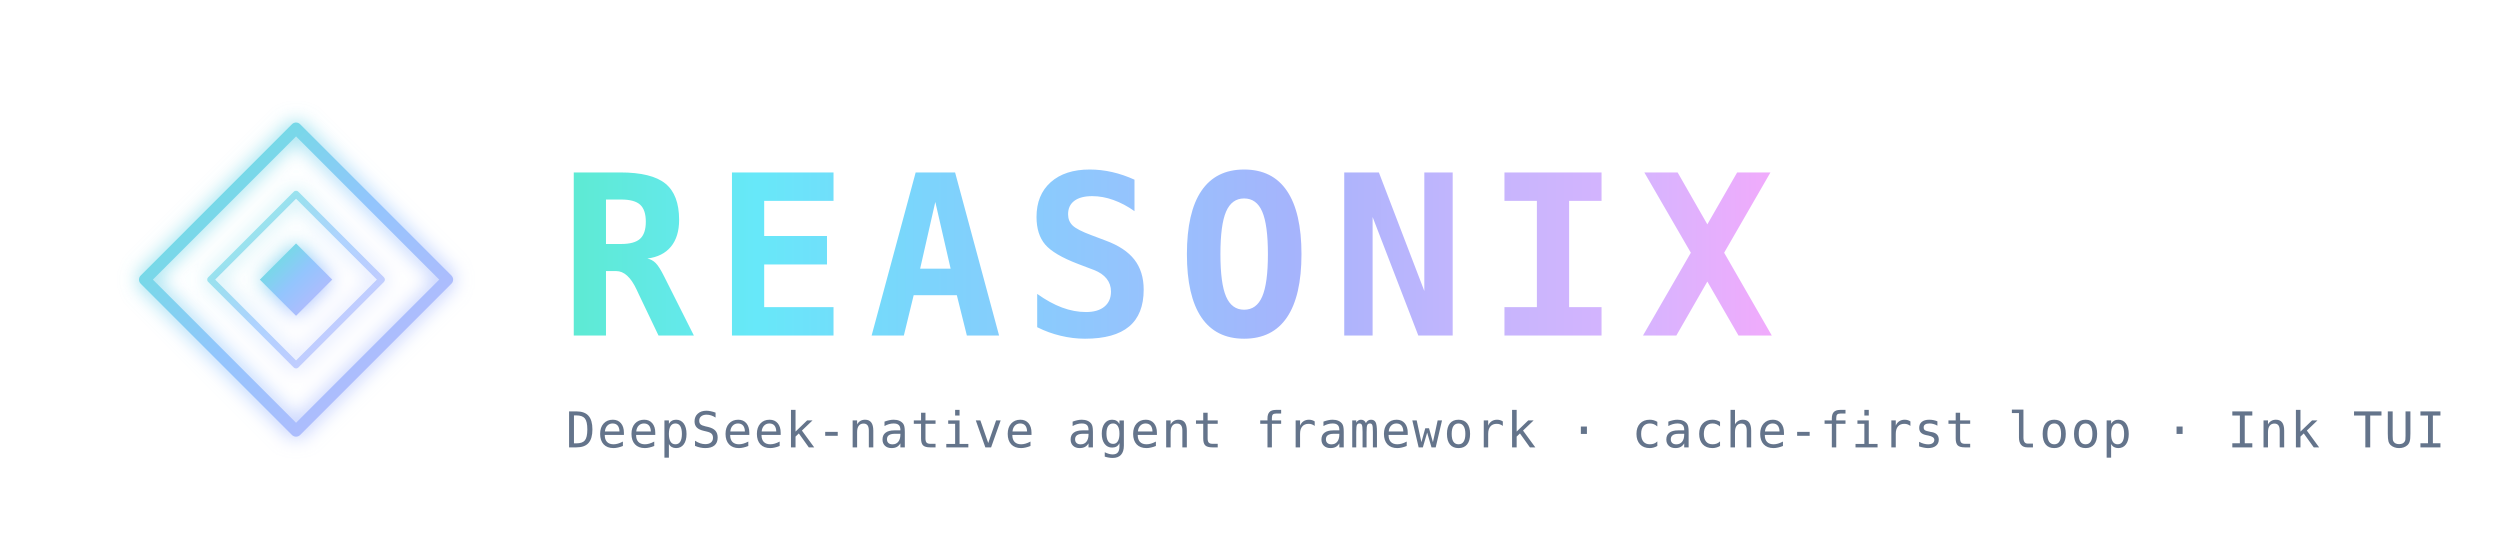
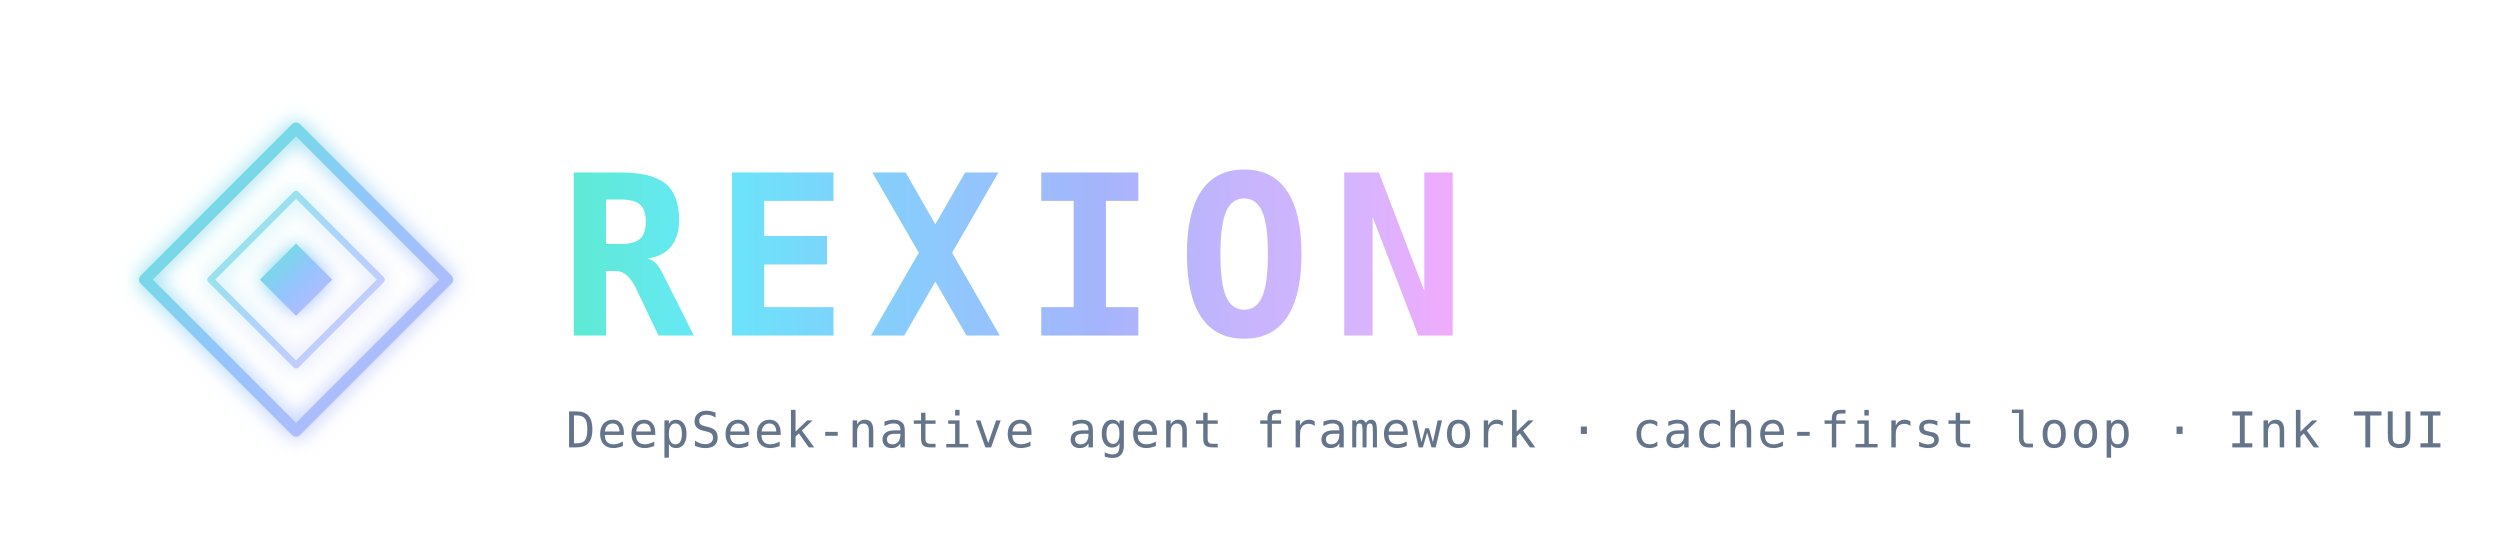
- <svg xmlns="http://www.w3.org/2000/svg" width="760" height="170" viewBox="0 0 760 170" role="img" aria-label="Reasonix — DeepSeek-native agent framework">
+ <svg xmlns="http://www.w3.org/2000/svg" width="760" height="170" viewBox="0 0 760 170" role="img" aria-label="REXION — DeepSeek-native agent framework">
  <defs>
    <linearGradient id="rx-grad" x1="0%" y1="0%" x2="100%" y2="0%">
      <stop offset="0%" stop-color="#5eead4" />
      <stop offset="15%" stop-color="#67e8f9" />
      <stop offset="30%" stop-color="#7dd3fc" />
      <stop offset="45%" stop-color="#93c5fd" />
      <stop offset="60%" stop-color="#a5b4fc" />
      <stop offset="75%" stop-color="#c4b5fd" />
      <stop offset="90%" stop-color="#d8b4fe" />
      <stop offset="100%" stop-color="#f0abfc" />
    </linearGradient>
    <linearGradient id="rx-grad-mark" x1="0%" y1="0%" x2="100%" y2="100%">
      <stop offset="0%" stop-color="#5eead4" />
      <stop offset="50%" stop-color="#93c5fd" />
      <stop offset="100%" stop-color="#c4b5fd" />
    </linearGradient>
    <filter id="glow" x="-50%" y="-50%" width="200%" height="200%">
      <feGaussianBlur stdDeviation="3" result="blur" />
      <feMerge>
        <feMergeNode in="blur" />
        <feMergeNode in="SourceGraphic" />
      </feMerge>
    </filter>
  </defs>
  <g transform="translate(90, 85)" filter="url(#glow)">
    <g>
      <animateTransform attributeName="transform" type="rotate" from="0" to="360" dur="18s" repeatCount="indefinite" />
      <path d="M 0,-46 L 46,0 L 0,46 L -46,0 Z" fill="none" stroke="url(#rx-grad-mark)" stroke-width="3.5" stroke-linejoin="round">
        <animate attributeName="stroke-width" values="3.5;5.5;3.5" dur="2.4s" repeatCount="indefinite" />
      </path>
      <path d="M 0,-26 L 26,0 L 0,26 L -26,0 Z" fill="none" stroke="url(#rx-grad-mark)" stroke-width="2" stroke-linejoin="round" opacity="0.7">
        <animate attributeName="opacity" values="0.4;0.9;0.4" dur="2.4s" begin="0.8s" repeatCount="indefinite" />
      </path>
      <path d="M 0,-11 L 11,0 L 0,11 L -11,0 Z" fill="url(#rx-grad-mark)">
        <animate attributeName="opacity" values="0.75;1;0.75" dur="2.4s" repeatCount="indefinite" />
      </path>
    </g>
  </g>
-   <text x="170" y="102" font-family="ui-monospace, SFMono-Regular, 'Cascadia Code', Menlo, Consolas, 'DejaVu Sans Mono', monospace" font-size="68" font-weight="800" fill="url(#rx-grad)" letter-spacing="6">REASONIX
+   <text x="170" y="102" font-family="ui-monospace, SFMono-Regular, 'Cascadia Code', Menlo, Consolas, 'DejaVu Sans Mono', monospace" font-size="68" font-weight="800" fill="url(#rx-grad)" letter-spacing="6">REXION
    <animate attributeName="opacity" values="0.9;1;0.9" dur="3.2s" repeatCount="indefinite" />
  </text>
  <text x="172" y="136" font-family="ui-monospace, SFMono-Regular, 'Cascadia Code', Menlo, Consolas, 'DejaVu Sans Mono', monospace" font-size="15" fill="#64748b" letter-spacing="0.5">DeepSeek-native agent framework  ·  cache-first loop  ·  Ink TUI</text>
</svg>
